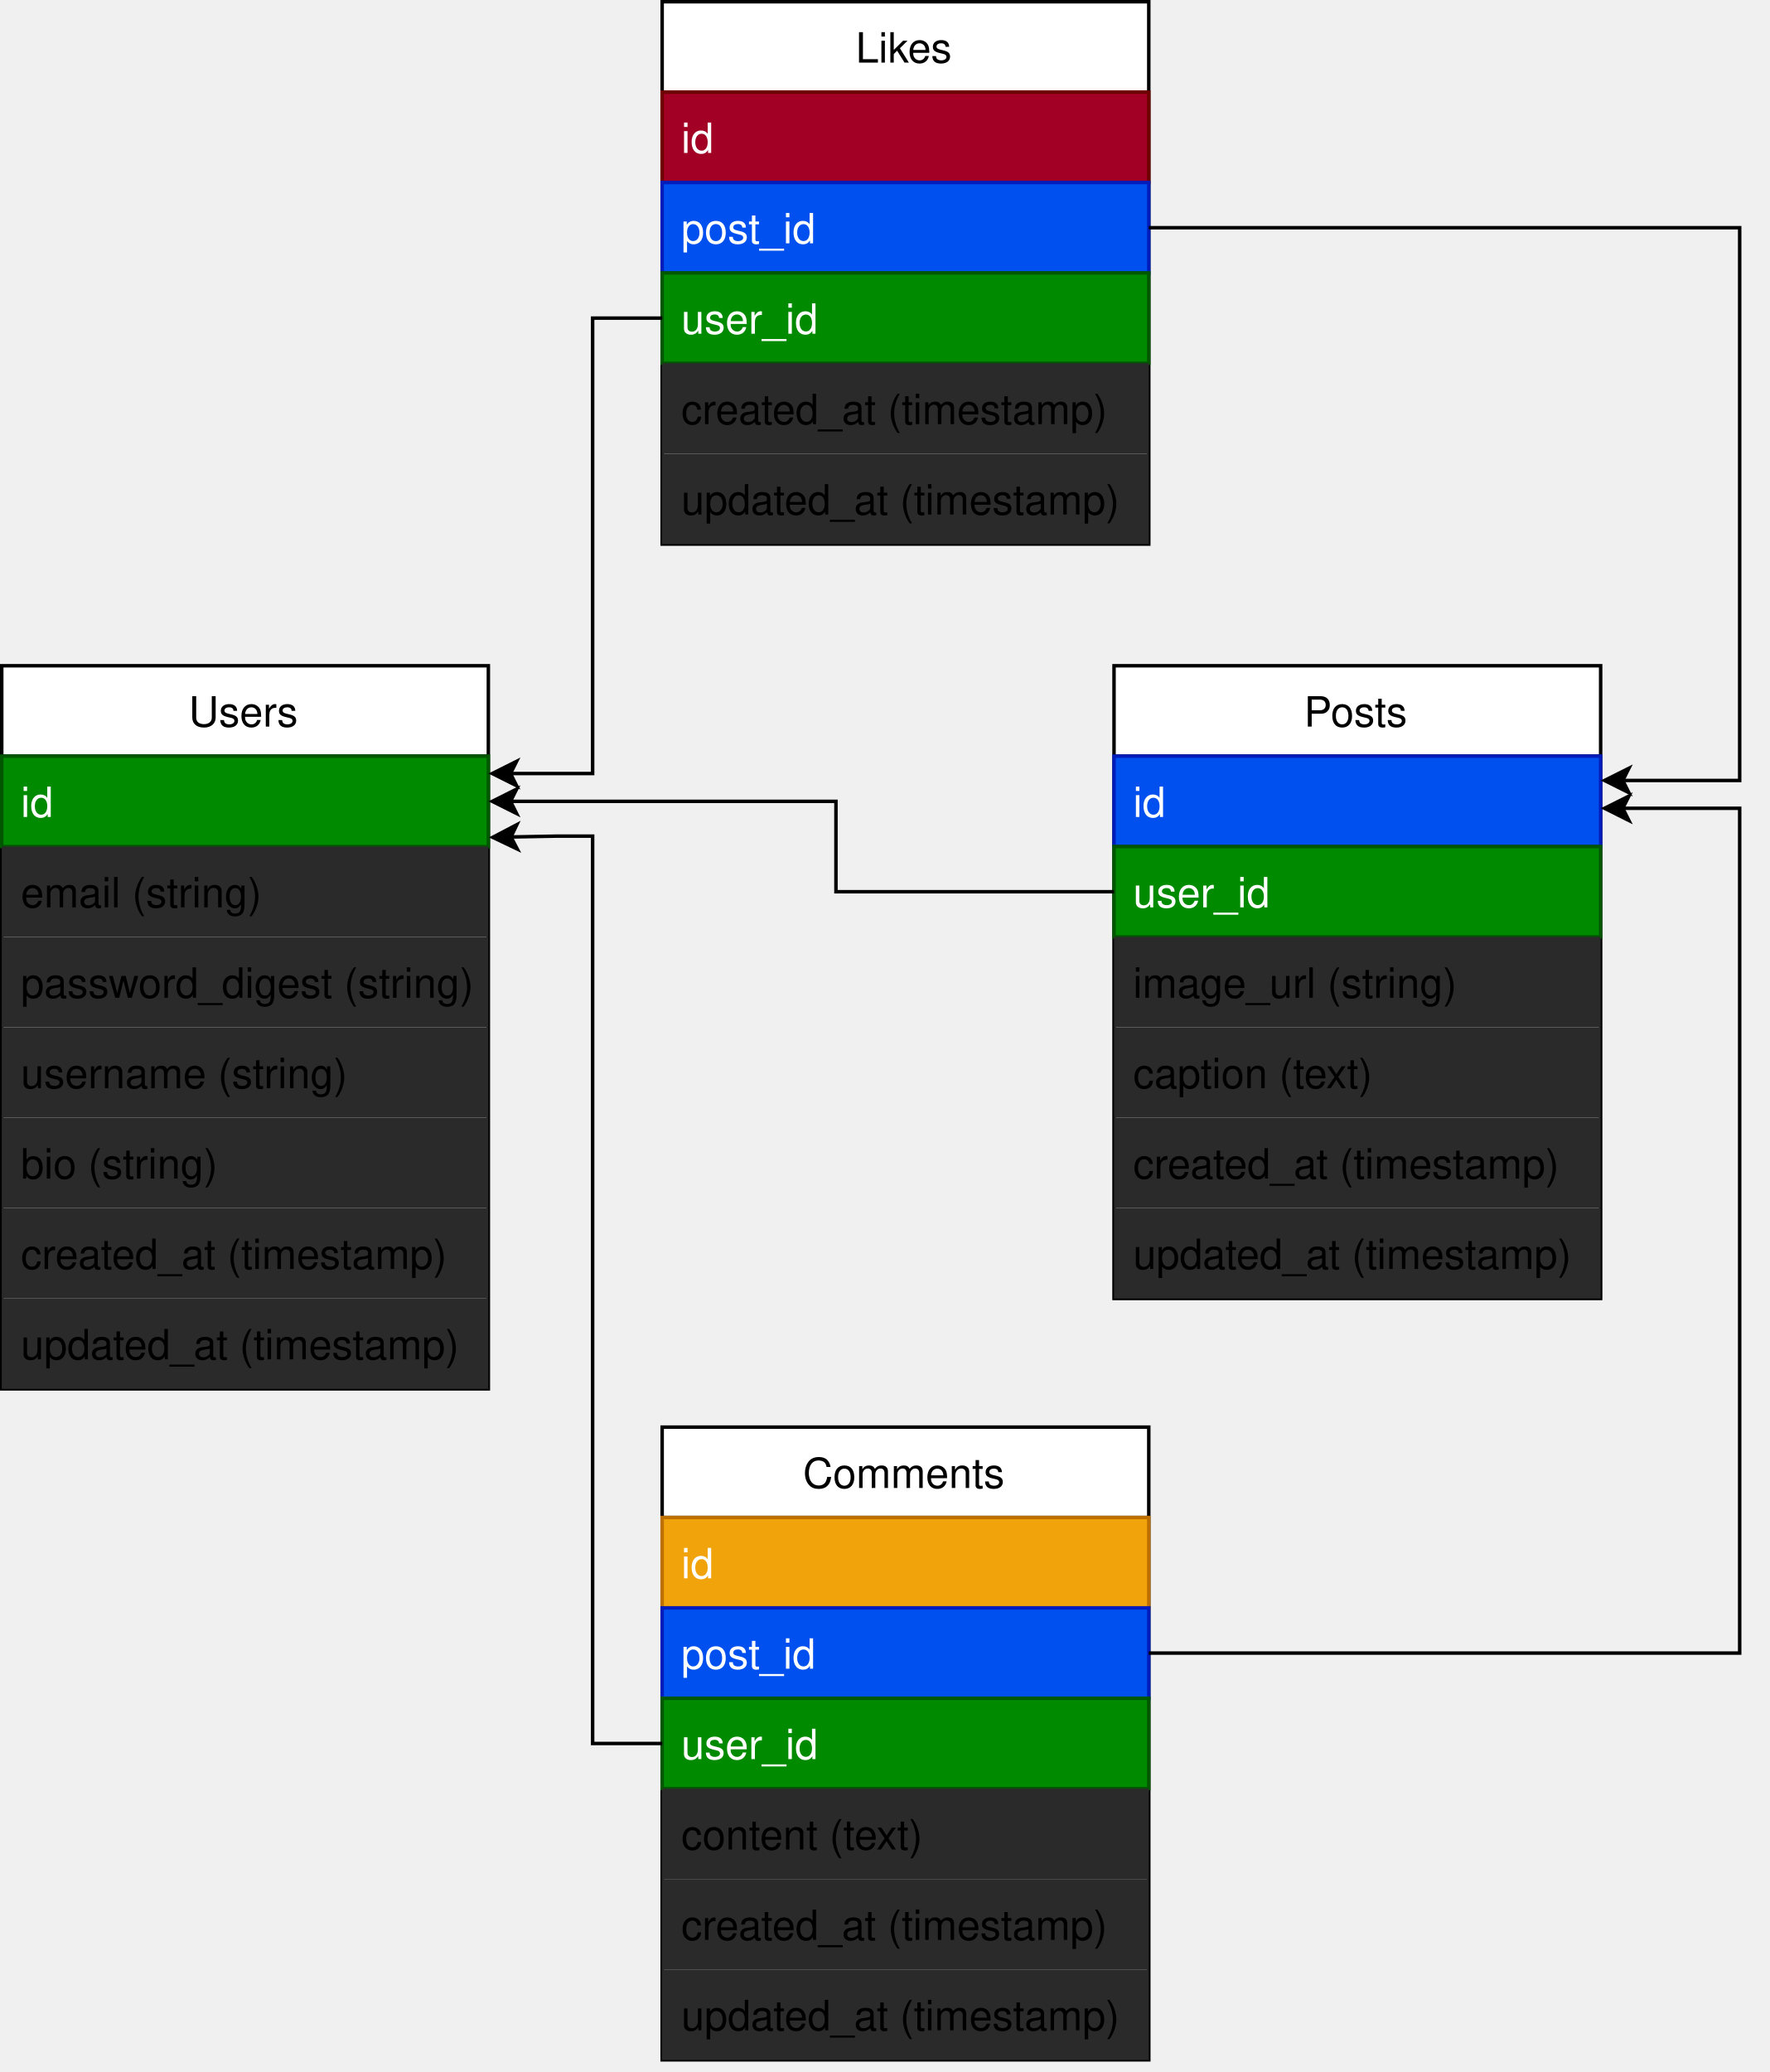
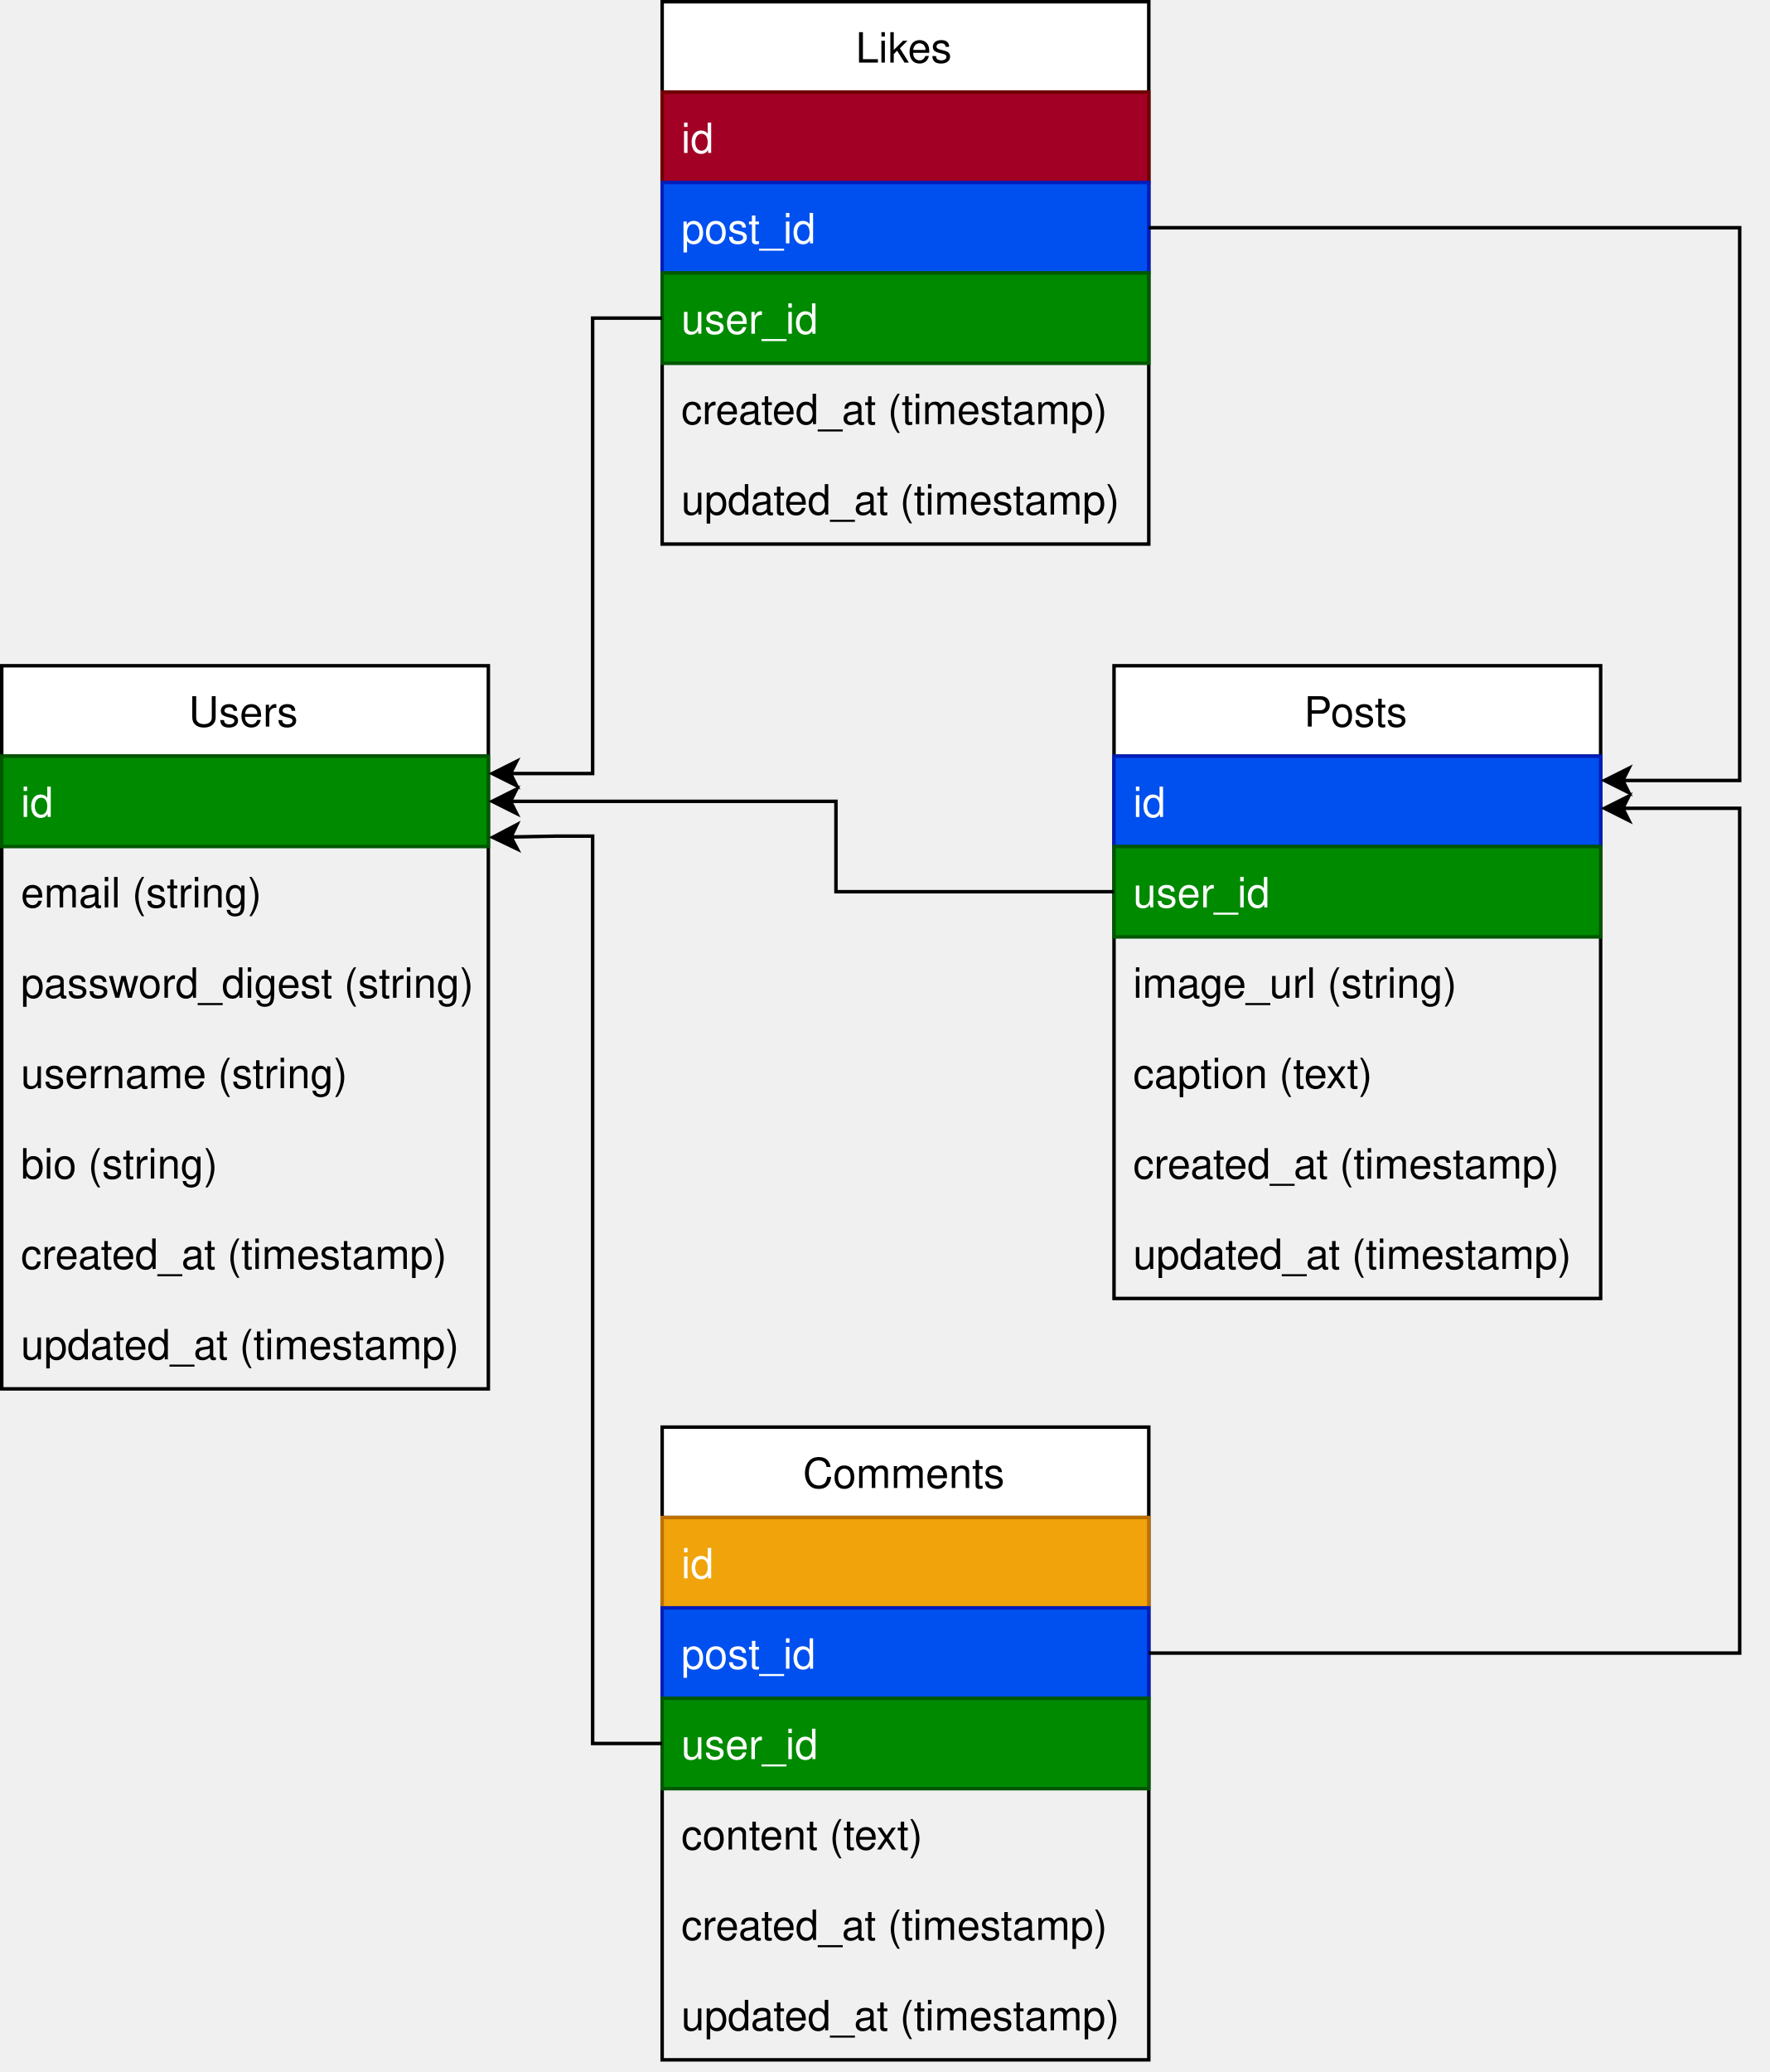
- <svg xmlns="http://www.w3.org/2000/svg" host="65bd71144e" version="1.1" width="509px" height="596px" viewBox="-0.5 -0.5 509 596" content="&lt;mxfile&gt;&lt;diagram id=&quot;16adF8viJvJlLW9qNOUk&quot; name=&quot;Page-1&quot;&gt;7Vxdb+MoFP01kXYfpsL4I87jJG1nHzpStdVqd54iGhOHqW0sTJpmfv2CDXEc3NbeJmSy47SqwuWC4Z6DuQcnHbmz9OULQ/nqK41wMoIgehm51yMIx44v/krDtjI4PvQqS8xIpGy14YH8wMoIlHVNIlw0HDmlCSd507igWYYXvGFDjNFN021Jk+ZVcxRjw/CwQIlp/ZtEfFVZQziu7X9gEq/0lZ1gUtU8osVTzOg6U9cbQXdZvqrqFOm+1ESLFYroZs/k3ozcGaOUV+/SlxlOZGx12Kp2t6/U7sbNcMa7NIBVg2eUrNXU/yowK9Tg+FYHpNiQNEGZKE2XNOMPqgaI8mJFkugObelaXrHgIgK6NF1RRn4If5SIKkcYRDXjCm8YNDweZEvVJ8OF8LnX03AOTF/RS8PxDhVcj4YmCcoL8liOTzZMEYtJNqWc01Q5mVFSgXvGjOOXPZOK2hdMU8zZVrio2kABqBj+aaJ62NR0cTzls9qjCgShoqmiaLzruoZJvFFItaPmGqiJmkPIxER4GXFGn/CMJpSVdhcAfwxkFJYkSRr2EJV2lJA4E7YEL2UHMiZELI3PysxpLrvN0YJk8V3pc+3Vlj/VXKWJirbLpOT3ikQRziRilCOOHnf0ySnJeBkLfyp+Rchm4Mof+WJIM1F26rL4le6Mz2gmZoVICR4W2G+wxL9k5t6E1MJrgxt2hlvhK7jaDd7gCOh6Brw4RUS6/CbmLWL8ezewM1ou2MvFs0lQiOTPcfD0oUU8fQPPHBXFhrJoHpFYznVA9mjIjkOLyJo34rXYPjOU4gHS40HqAM8epoGZEj0SOsB5RDhdYA9OJzTgXDCMOI7mqLzvcpKKGaM0H4D9MLC+xSzJmZj33jwagD0JsKHFdElL4z1g78gTHjTp6zCpWugfiFLYFbfdyv0QcI4BXA9ZGtwC0CZLEQQA+he9MLvLUtAZ8jPoUs9cmDkt+FyCLLp3nZrGnY4hnOvprO0Ywgd4OeB9ft3qmetZqpv5cNZ0YpBtStiWE+AhP+6YRvUG1qqQbTklHhLkkyFrU9NC84B4RtMUy0ANSXLPJNmBHe+2OxH0IejMs+Ae2+n0etyaIy8BcgG66LXZ3E5vy1f72vQ6I36OZzfmcdMuRx4S4+45U2+QrT7QaTl6GhJjCyDbTIy9lsRYTE2OXuZOAtdX06bLxa57htQbO7u5b/BhVTOAePY0dzwIGHvI2nx2A80s6V5kSYN6eVe9uOF//NzZcdSLmfgMiW2/nCfsjPg51Iu5bQ6JrQ2QraoXc1slKYrxfM1+vY8YJugRJ9Pdh7YPptVjw+0NuVUtYx4FL1DOCc3e1TL/L7hPCahVgaPz8OGxjQ1kbaoet+Wp66B6ToWsTdWjHzzsAYajGGtRI0KwojHNUHJTW6fltoQjFdba545KwEql8R1zvlXiBq05lfKGp1r6dD9ZV8Qr6Jot1Pj0cbaQTzHWoVAiQI79zRgznCBOnnGj97YAqqb3kjO11PEPv2Kj46e7qAalWtUwfGYMbffcFBU7X8eZuPvddR5XzYJqBDUndjHpRhPn4miiV8zJKQEPQx9aocQn6Ix7ciI8Licml8cJxw4nIDgIfXCa28Qu5dLXcdTRy2ucMBoEx71PBD/VdiKowLb/KKey8E1e5MrXxWt9dlaVtqN3zsQa21BgbkOuJXp5k6vJ/ssK2dxDUqv84zWuGf7qQOFoXPup9qSaa1cAHPAtFAi9zbiydI+ZSKM5Zr1oODkfDY2dz85dTn/NovNNzoNv+x/Ow/sQUUWx/q585V7/QwL35l8=&lt;/diagram&gt;&lt;/mxfile&gt;" style="background-color: rgb(255, 255, 255);">
+ <svg xmlns="http://www.w3.org/2000/svg" host="65bd71144e" version="1.1" width="509px" height="596px" viewBox="-0.5 -0.5 509 596" content="&lt;mxfile&gt;&lt;diagram id=&quot;16adF8viJvJlLW9qNOUk&quot; name=&quot;Page-1&quot;&gt;7Vxdb+I4FP01SLsPUyXOB+FxgHb2oSNVW61296lyiQmeOnHkmFLm16+d2ATitE0WMDOdIFTh62vHvuc4vseBjrxZ+vKFwXz1lcaIjIATv4y8+QiAsRuIv9KwrQxuAPzKkjAcK1ttuMffkTI6yrrGMSoOHDmlhOP80LigWYYW/MAGGaObQ7clJYdXzWGCDMP9AhLT+jeO+aqyRmBc2/9AOFnpK7vhpKp5hIunhNF1pq43At6yfFXVKdR9qYkWKxjTzZ7Jux55M0Yprz6lLzNEZGx12Kp2N6/U7sbNUMa7NABVg2dI1mrqfxWIFWpwfKsDUmxwSmAmStMlzfi9qnFEebHCJL6FW7qWVyy4iIAuTVeU4e/CHxJR5QqDqGZc4Q3CA4972VL1yVAhfO70NNyG6St8OXC8hQXXo6GEwLzAj+X4ZMMUsgRnU8o5TZWTGSUVuGfEOHrZM6mofUE0RZxthYuqDRWAiuGfJqqHTU0X11c+qz2qACdSNFUUTXZd1zCJDwqpdtQ8AzVR04RMTISXEWf0Cc0ooay0e44TjB0ZhSUm5MAewdIOCU4yYSNoKTuQMcFiaXxWZk5z2W0OFzhLbkufuV9b/lRzlSYq2i5Jye8VjmOUScQohxw+7uiTU5zxMhbBVLxFyGbOVTAKxJBmouzWZfGW7ozPaCZmBXEJHhLYb5DEv2Tm3oTUwmuDG3SGW+EruNoN3vAE6PoGvCiFWLr8JuYtYvx7N7AzWi7Yj4KnU75Og2cALOIZGHjmsCg2lMUPMU7kXAdkT4bsOLKIrHkjXovtM4MpGiA9HaSu49vDNDRTokdMBzhPCKfn2IPTjQw4FwxBjuIHWN53OU7FjGGaD8AeDWxgMUtyJ+a9N48HYM8CbGQxXdLSeA/YW/yEBk36OkyqFgQNUQq64rZbuUcB5xrA9ZCl4Y3ia0OWQuA4IPhAC/MtWep0hvwCutQ3F2ZOC/4gQRbde25N407HEO58Oms7hggctBzwvrxu9c31LNXNw3DWdGaQbUrYlhPgIT/umEb1BtaqkG05JR4S5LMha1PTAvOAeEbTFMlADUlyzyTZBR3vtjsRdBR05llwj+10Oh+35shLB3oO/EBr86Z8ta9NvzPil3h2Yx437XLkITHunjP1BtnqA52Wo6chMbYAss3E2G9JjMXU5Ohl7iRwfTVt+ijYvZUh9cbObu4bHq1qBhAvnuaOBwFjD1mbz26AmSXdiSxpUC/vqhcv+p/fOzuNejETnyGx7ZfzRJ0Rv4R6MbfNIbG1AbJV9WJuqziFCXpYs1/vK4YEPiIy3X1puzGtHhtub8itahnzKHgBc45p9q6W+VhwnxNQqwJH5+HDYxsbyNpUPV7LU9dB9ZwLWZuqRz942AMMxQnSokaEYEUTmkFyXVun5baEYhXW2ueWSsBKpfENcb5V4gauOZXyhqda+nQ/WVfEK+iaLdT49HG2kE8J0qFQIkCO/c0YM0Qgx8/ooPe2AKqmd5IztdQJmj+x0fHTXVSDUq1qGD4zBrd7boqKna/jTrz97jqPq2ZBNYKaE7uYdKOJ+9PRRK+Ys1MCNEMfWaHEJ+COe3IiOi0nJj8fJ1w7nABOI/TheW4Tu5RLX8dVRy+vccJoEJ72PhH+UNuJoALb/qOcysK/8iJXgS7O9dlZVdqO3jkTO9iGQnMb8izRy59cTfZfVsjmNUmt8o/XuGb4qwOFk3Hth9qTaq5dOU6Db5FA6G3GlaU7xEQazRHrRcPJ5Who7Hx27nL6Zxadb3I+eNu/OQ//KKKKYv1b+cq9/ocE3vV/&lt;/diagram&gt;&lt;/mxfile&gt;" style="background-color: rgb(255, 255, 255);">
  <defs>
    <clipPath id="mx-clip-4-222-132-26-0">
      <rect x="4" y="222" width="132" height="26" />
    </clipPath>
    <clipPath id="mx-clip-4-248-132-26-0">
      <rect x="4" y="248" width="132" height="26" />
    </clipPath>
    <clipPath id="mx-clip-4-274-132-26-0">
      <rect x="4" y="274" width="132" height="26" />
    </clipPath>
    <clipPath id="mx-clip-4-300-132-26-0">
      <rect x="4" y="300" width="132" height="26" />
    </clipPath>
    <clipPath id="mx-clip-4-326-132-26-0">
      <rect x="4" y="326" width="132" height="26" />
    </clipPath>
    <clipPath id="mx-clip-4-352-132-26-0">
      <rect x="4" y="352" width="132" height="26" />
    </clipPath>
    <clipPath id="mx-clip-4-378-132-26-0">
      <rect x="4" y="378" width="132" height="26" />
    </clipPath>
    <clipPath id="mx-clip-194-31-132-26-0">
      <rect x="194" y="31" width="132" height="26" />
    </clipPath>
    <clipPath id="mx-clip-194-57-132-26-0">
      <rect x="194" y="57" width="132" height="26" />
    </clipPath>
    <clipPath id="mx-clip-194-83-132-26-0">
      <rect x="194" y="83" width="132" height="26" />
    </clipPath>
    <clipPath id="mx-clip-194-109-132-26-0">
      <rect x="194" y="109" width="132" height="26" />
    </clipPath>
    <clipPath id="mx-clip-194-135-132-26-0">
      <rect x="194" y="135" width="132" height="26" />
    </clipPath>
    <clipPath id="mx-clip-194-441-132-26-0">
      <rect x="194" y="441" width="132" height="26" />
    </clipPath>
    <clipPath id="mx-clip-194-467-132-26-0">
      <rect x="194" y="467" width="132" height="26" />
    </clipPath>
    <clipPath id="mx-clip-194-493-132-26-0">
      <rect x="194" y="493" width="132" height="26" />
    </clipPath>
    <clipPath id="mx-clip-194-519-132-26-0">
      <rect x="194" y="519" width="132" height="26" />
    </clipPath>
    <clipPath id="mx-clip-194-545-132-26-0">
      <rect x="194" y="545" width="132" height="26" />
    </clipPath>
    <clipPath id="mx-clip-194-571-132-26-0">
      <rect x="194" y="571" width="132" height="26" />
    </clipPath>
    <clipPath id="mx-clip-324-222-132-26-0">
      <rect x="324" y="222" width="132" height="26" />
    </clipPath>
    <clipPath id="mx-clip-324-248-132-26-0">
      <rect x="324" y="248" width="132" height="26" />
    </clipPath>
    <clipPath id="mx-clip-324-274-132-26-0">
      <rect x="324" y="274" width="132" height="26" />
    </clipPath>
    <clipPath id="mx-clip-324-300-132-26-0">
      <rect x="324" y="300" width="132" height="26" />
    </clipPath>
    <clipPath id="mx-clip-324-326-132-26-0">
      <rect x="324" y="326" width="132" height="26" />
    </clipPath>
    <clipPath id="mx-clip-324-352-132-26-0">
      <rect x="324" y="352" width="132" height="26" />
    </clipPath>
  </defs>
  <g>
    <path d="M 0 217 L 0 191 L 140 191 L 140 217" fill="#ffffff" stroke="#000000" stroke-miterlimit="10" pointer-events="all" />
    <path d="M 0 217 L 0 399 L 140 399 L 140 217" fill="none" stroke="#000000" stroke-miterlimit="10" pointer-events="none" />
    <path d="M 0 217 L 140 217" fill="none" stroke="#000000" stroke-miterlimit="10" pointer-events="none" />
    <g fill="#000000" font-family="Helvetica" pointer-events="none" text-anchor="middle" font-size="12px">
      <text x="69.5" y="208.5">
                Users
            </text>
    </g>
    <rect x="0" y="217" width="140" height="26" fill="#008a00" stroke="#005700" pointer-events="none" />
    <g fill="#ffffff" font-family="Helvetica" pointer-events="none" clip-path="url(#mx-clip-4-222-132-26-0)" font-size="12px">
      <text x="5.5" y="234.5">
                id
            </text>
    </g>
-     <rect x="0" y="243" width="140" height="26" fill="#2a2a2a" stroke="none" pointer-events="none" />
    <g fill="#000000" font-family="Helvetica" pointer-events="none" clip-path="url(#mx-clip-4-248-132-26-0)" font-size="12px">
      <text x="5.5" y="260.5">
                email (string)
            </text>
    </g>
-     <rect x="0" y="269" width="140" height="26" fill="#2a2a2a" stroke="none" pointer-events="none" />
    <g fill="#000000" font-family="Helvetica" pointer-events="none" clip-path="url(#mx-clip-4-274-132-26-0)" font-size="12px">
      <text x="5.5" y="286.5">
                password_digest (string)
            </text>
    </g>
-     <rect x="0" y="295" width="140" height="26" fill="#2a2a2a" stroke="none" pointer-events="none" />
    <g fill="#000000" font-family="Helvetica" pointer-events="none" clip-path="url(#mx-clip-4-300-132-26-0)" font-size="12px">
      <text x="5.5" y="312.5">
                username (string)
            </text>
    </g>
-     <rect x="0" y="321" width="140" height="26" fill="#2a2a2a" stroke="none" pointer-events="none" />
    <g fill="#000000" font-family="Helvetica" pointer-events="none" clip-path="url(#mx-clip-4-326-132-26-0)" font-size="12px">
      <text x="5.5" y="338.5">
                bio (string)
            </text>
    </g>
-     <rect x="0" y="347" width="140" height="26" fill="#2a2a2a" stroke="none" pointer-events="none" />
    <g fill="#000000" font-family="Helvetica" pointer-events="none" clip-path="url(#mx-clip-4-352-132-26-0)" font-size="12px">
      <text x="5.5" y="364.5">
                created_at (timestamp)
            </text>
    </g>
-     <rect x="0" y="373" width="140" height="26" fill="#2a2a2a" stroke="none" pointer-events="none" />
    <g fill="#000000" font-family="Helvetica" pointer-events="none" clip-path="url(#mx-clip-4-378-132-26-0)" font-size="12px">
      <text x="5.5" y="390.5">
                updated_at (timestamp)
            </text>
    </g>
    <path d="M 190 26 L 190 0 L 330 0 L 330 26" fill="#ffffff" stroke="#000000" stroke-miterlimit="10" pointer-events="none" />
    <path d="M 190 26 L 190 156 L 330 156 L 330 26" fill="none" stroke="#000000" stroke-miterlimit="10" pointer-events="none" />
    <path d="M 190 26 L 330 26" fill="none" stroke="#000000" stroke-miterlimit="10" pointer-events="none" />
    <g fill="#000000" font-family="Helvetica" pointer-events="none" text-anchor="middle" font-size="12px">
      <text x="259.5" y="17.5">
                Likes
            </text>
    </g>
    <rect x="190" y="26" width="140" height="26" fill="#a20025" stroke="#6f0000" pointer-events="none" />
    <g fill="#ffffff" font-family="Helvetica" pointer-events="none" clip-path="url(#mx-clip-194-31-132-26-0)" font-size="12px">
      <text x="195.5" y="43.5">
                id
            </text>
    </g>
    <rect x="190" y="52" width="140" height="26" fill="#0050ef" stroke="#001dbc" pointer-events="none" />
    <g fill="#ffffff" font-family="Helvetica" pointer-events="none" clip-path="url(#mx-clip-194-57-132-26-0)" font-size="12px">
      <text x="195.5" y="69.5">
                post_id
            </text>
    </g>
    <rect x="190" y="78" width="140" height="26" fill="#008a00" stroke="#005700" pointer-events="none" />
    <g fill="#ffffff" font-family="Helvetica" pointer-events="none" clip-path="url(#mx-clip-194-83-132-26-0)" font-size="12px">
      <text x="195.5" y="95.5">
                user_id
            </text>
    </g>
-     <rect x="190" y="104" width="140" height="26" fill="#2a2a2a" stroke="none" pointer-events="none" />
    <g fill="#000000" font-family="Helvetica" pointer-events="none" clip-path="url(#mx-clip-194-109-132-26-0)" font-size="12px">
      <text x="195.5" y="121.5">
                created_at (timestamp)
            </text>
    </g>
-     <rect x="190" y="130" width="140" height="26" fill="#2a2a2a" stroke="none" pointer-events="none" />
    <g fill="#000000" font-family="Helvetica" pointer-events="none" clip-path="url(#mx-clip-194-135-132-26-0)" font-size="12px">
      <text x="195.5" y="147.5">
                updated_at (timestamp)
            </text>
    </g>
    <path d="M 190 436 L 190 410 L 330 410 L 330 436" fill="#ffffff" stroke="#000000" stroke-miterlimit="10" pointer-events="none" />
    <path d="M 190 436 L 190 592 L 330 592 L 330 436" fill="none" stroke="#000000" stroke-miterlimit="10" pointer-events="none" />
    <path d="M 190 436 L 330 436" fill="none" stroke="#000000" stroke-miterlimit="10" pointer-events="none" />
    <g fill="#000000" font-family="Helvetica" pointer-events="none" text-anchor="middle" font-size="12px">
      <text x="259.5" y="427.5">
                Comments
            </text>
    </g>
    <rect x="190" y="436" width="140" height="26" fill="#f0a30a" stroke="#bd7000" pointer-events="none" />
    <g fill="#FFFFFF" font-family="Helvetica" pointer-events="none" clip-path="url(#mx-clip-194-441-132-26-0)" font-size="12px">
      <text x="195.5" y="453.5">
                id
            </text>
    </g>
    <rect x="190" y="462" width="140" height="26" fill="#0050ef" stroke="#001dbc" pointer-events="none" />
    <g fill="#ffffff" font-family="Helvetica" pointer-events="none" clip-path="url(#mx-clip-194-467-132-26-0)" font-size="12px">
      <text x="195.5" y="479.5">
                post_id
            </text>
    </g>
    <rect x="190" y="488" width="140" height="26" fill="#008a00" stroke="#005700" pointer-events="none" />
    <g fill="#ffffff" font-family="Helvetica" pointer-events="none" clip-path="url(#mx-clip-194-493-132-26-0)" font-size="12px">
      <text x="195.5" y="505.5">
                user_id
            </text>
    </g>
-     <rect x="190" y="514" width="140" height="26" fill="#2a2a2a" stroke="none" pointer-events="none" />
    <g fill="#000000" font-family="Helvetica" pointer-events="none" clip-path="url(#mx-clip-194-519-132-26-0)" font-size="12px">
      <text x="195.5" y="531.5">
                content (text)
            </text>
    </g>
-     <rect x="190" y="540" width="140" height="26" fill="#2a2a2a" stroke="none" pointer-events="none" />
    <g fill="#000000" font-family="Helvetica" pointer-events="none" clip-path="url(#mx-clip-194-545-132-26-0)" font-size="12px">
      <text x="195.5" y="557.5">
                created_at (timestamp)
            </text>
    </g>
-     <rect x="190" y="566" width="140" height="26" fill="#2a2a2a" stroke="none" pointer-events="none" />
    <g fill="#000000" font-family="Helvetica" pointer-events="none" clip-path="url(#mx-clip-194-571-132-26-0)" font-size="12px">
      <text x="195.5" y="583.5">
                updated_at (timestamp)
            </text>
    </g>
    <path d="M 320 217 L 320 191 L 460 191 L 460 217" fill="#ffffff" stroke="#000000" stroke-miterlimit="10" pointer-events="none" />
    <path d="M 320 217 L 320 373 L 460 373 L 460 217" fill="none" stroke="#000000" stroke-miterlimit="10" pointer-events="none" />
    <path d="M 320 217 L 460 217" fill="none" stroke="#000000" stroke-miterlimit="10" pointer-events="none" />
    <g fill="#000000" font-family="Helvetica" pointer-events="none" text-anchor="middle" font-size="12px">
      <text x="389.5" y="208.5">
                Posts
            </text>
    </g>
    <rect x="320" y="217" width="140" height="26" fill="#0050ef" stroke="#001dbc" pointer-events="none" />
    <g fill="#ffffff" font-family="Helvetica" pointer-events="none" clip-path="url(#mx-clip-324-222-132-26-0)" font-size="12px">
      <text x="325.5" y="234.5">
                id
            </text>
    </g>
    <rect x="320" y="243" width="140" height="26" fill="#008a00" stroke="#005700" pointer-events="none" />
    <g fill="#ffffff" font-family="Helvetica" pointer-events="none" clip-path="url(#mx-clip-324-248-132-26-0)" font-size="12px">
      <text x="325.5" y="260.5">
                user_id
            </text>
    </g>
-     <rect x="320" y="269" width="140" height="26" fill="#2a2a2a" stroke="none" pointer-events="none" />
    <g fill="#000000" font-family="Helvetica" pointer-events="none" clip-path="url(#mx-clip-324-274-132-26-0)" font-size="12px">
      <text x="325.5" y="286.5">
                image_url (string)
            </text>
    </g>
-     <rect x="320" y="295" width="140" height="26" fill="#2a2a2a" stroke="none" pointer-events="none" />
    <g fill="#000000" font-family="Helvetica" pointer-events="none" clip-path="url(#mx-clip-324-300-132-26-0)" font-size="12px">
      <text x="325.5" y="312.5">
                caption (text)
            </text>
    </g>
-     <rect x="320" y="321" width="140" height="26" fill="#2a2a2a" stroke="none" pointer-events="none" />
    <g fill="#000000" font-family="Helvetica" pointer-events="none" clip-path="url(#mx-clip-324-326-132-26-0)" font-size="12px">
      <text x="325.5" y="338.5">
                created_at (timestamp)
            </text>
    </g>
-     <rect x="320" y="347" width="140" height="26" fill="#2a2a2a" stroke="none" pointer-events="none" />
    <g fill="#000000" font-family="Helvetica" pointer-events="none" clip-path="url(#mx-clip-324-352-132-26-0)" font-size="12px">
      <text x="325.5" y="364.5">
                updated_at (timestamp)
            </text>
    </g>
    <path d="M 330 475 L 500 475 L 500 232 L 466.37 232" fill="none" stroke="#000000" stroke-miterlimit="10" pointer-events="none" />
    <path d="M 461.12 232 L 468.12 228.5 L 466.37 232 L 468.12 235.5 Z" fill="#000000" stroke="#000000" stroke-miterlimit="10" pointer-events="none" />
    <path d="M 330 65 L 500 65 L 500 224 L 466.37 224" fill="none" stroke="#000000" stroke-miterlimit="10" pointer-events="none" />
    <path d="M 461.12 224 L 468.12 220.5 L 466.37 224 L 468.12 227.5 Z" fill="#000000" stroke="#000000" stroke-miterlimit="10" pointer-events="none" />
    <path d="M 190 91 L 170 91 L 170 222 L 146.37 222" fill="none" stroke="#000000" stroke-miterlimit="10" pointer-events="none" />
    <path d="M 141.12 222 L 148.12 218.5 L 146.37 222 L 148.12 225.5 Z" fill="#000000" stroke="#000000" stroke-miterlimit="10" pointer-events="none" />
    <path d="M 320 256 L 240 256 L 240 230 L 146.37 230" fill="none" stroke="#000000" stroke-miterlimit="10" pointer-events="none" />
    <path d="M 141.12 230 L 148.12 226.5 L 146.37 230 L 148.12 233.5 Z" fill="#000000" stroke="#000000" stroke-miterlimit="10" pointer-events="none" />
    <path d="M 190 501 L 170 501 L 170 240 L 160 240 L 146.51 240.25" fill="none" stroke="#000000" stroke-miterlimit="10" pointer-events="none" />
    <path d="M 141.26 240.35 L 148.19 236.72 L 146.51 240.25 L 148.32 243.72 Z" fill="#000000" stroke="#000000" stroke-miterlimit="10" pointer-events="none" />
  </g>
</svg>
